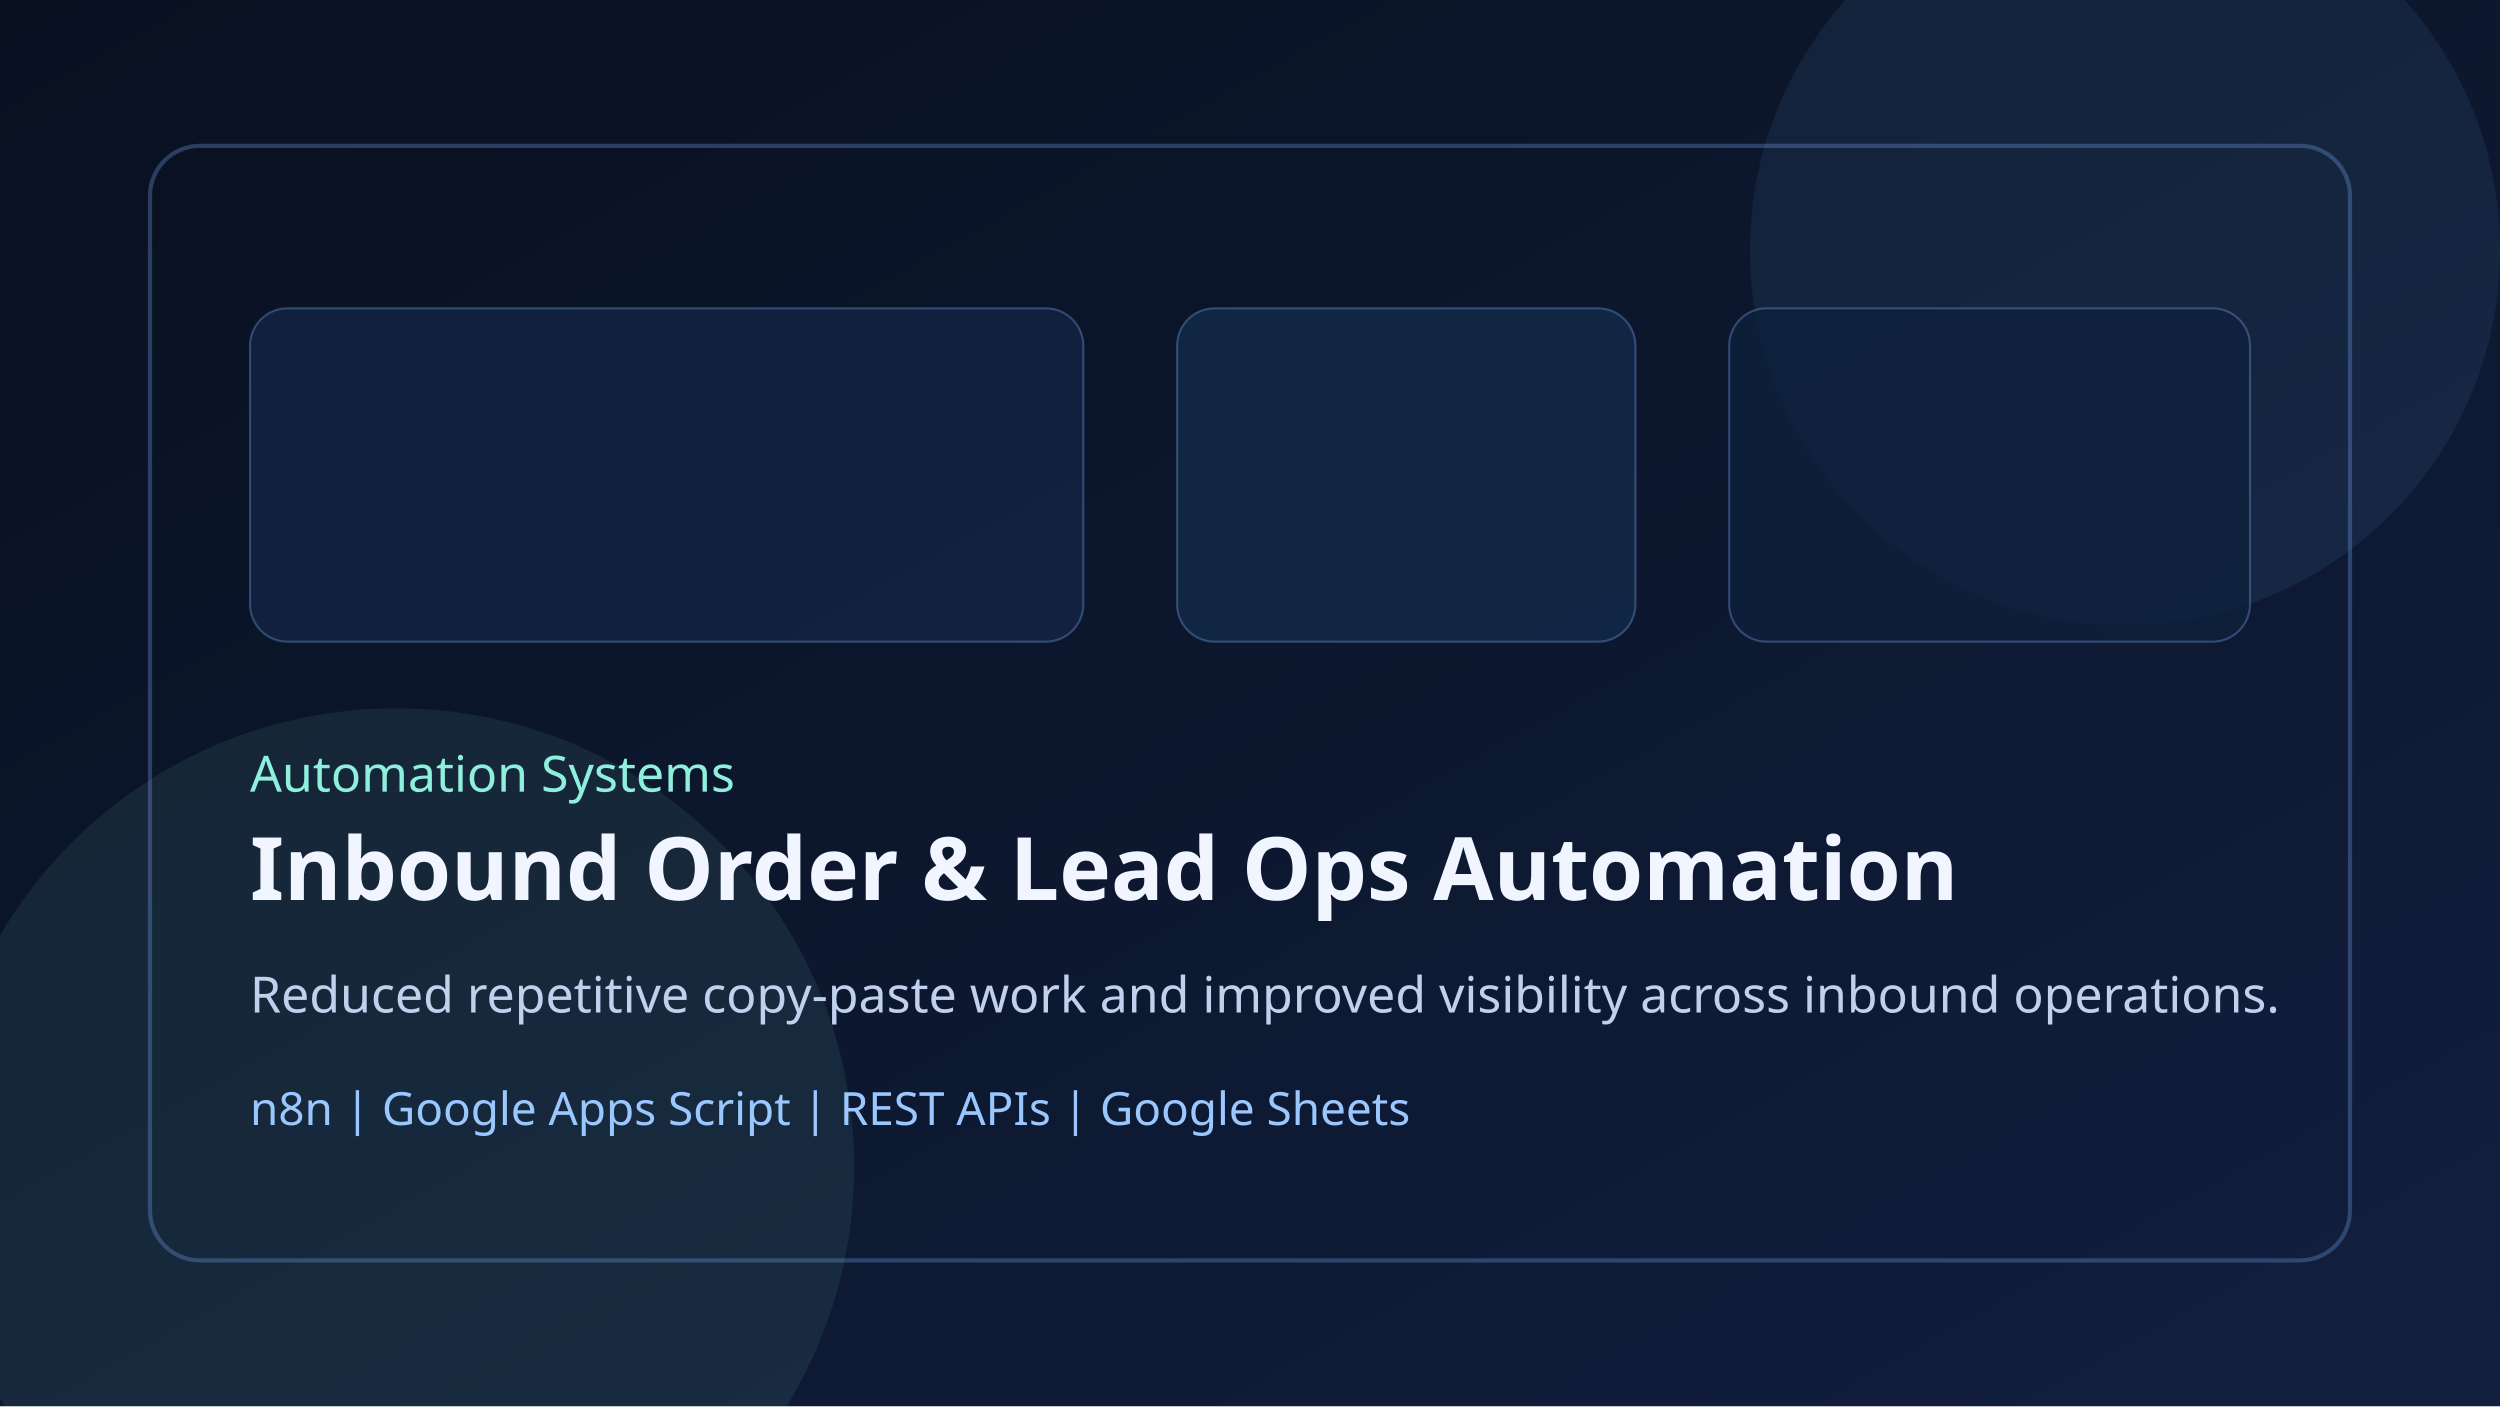
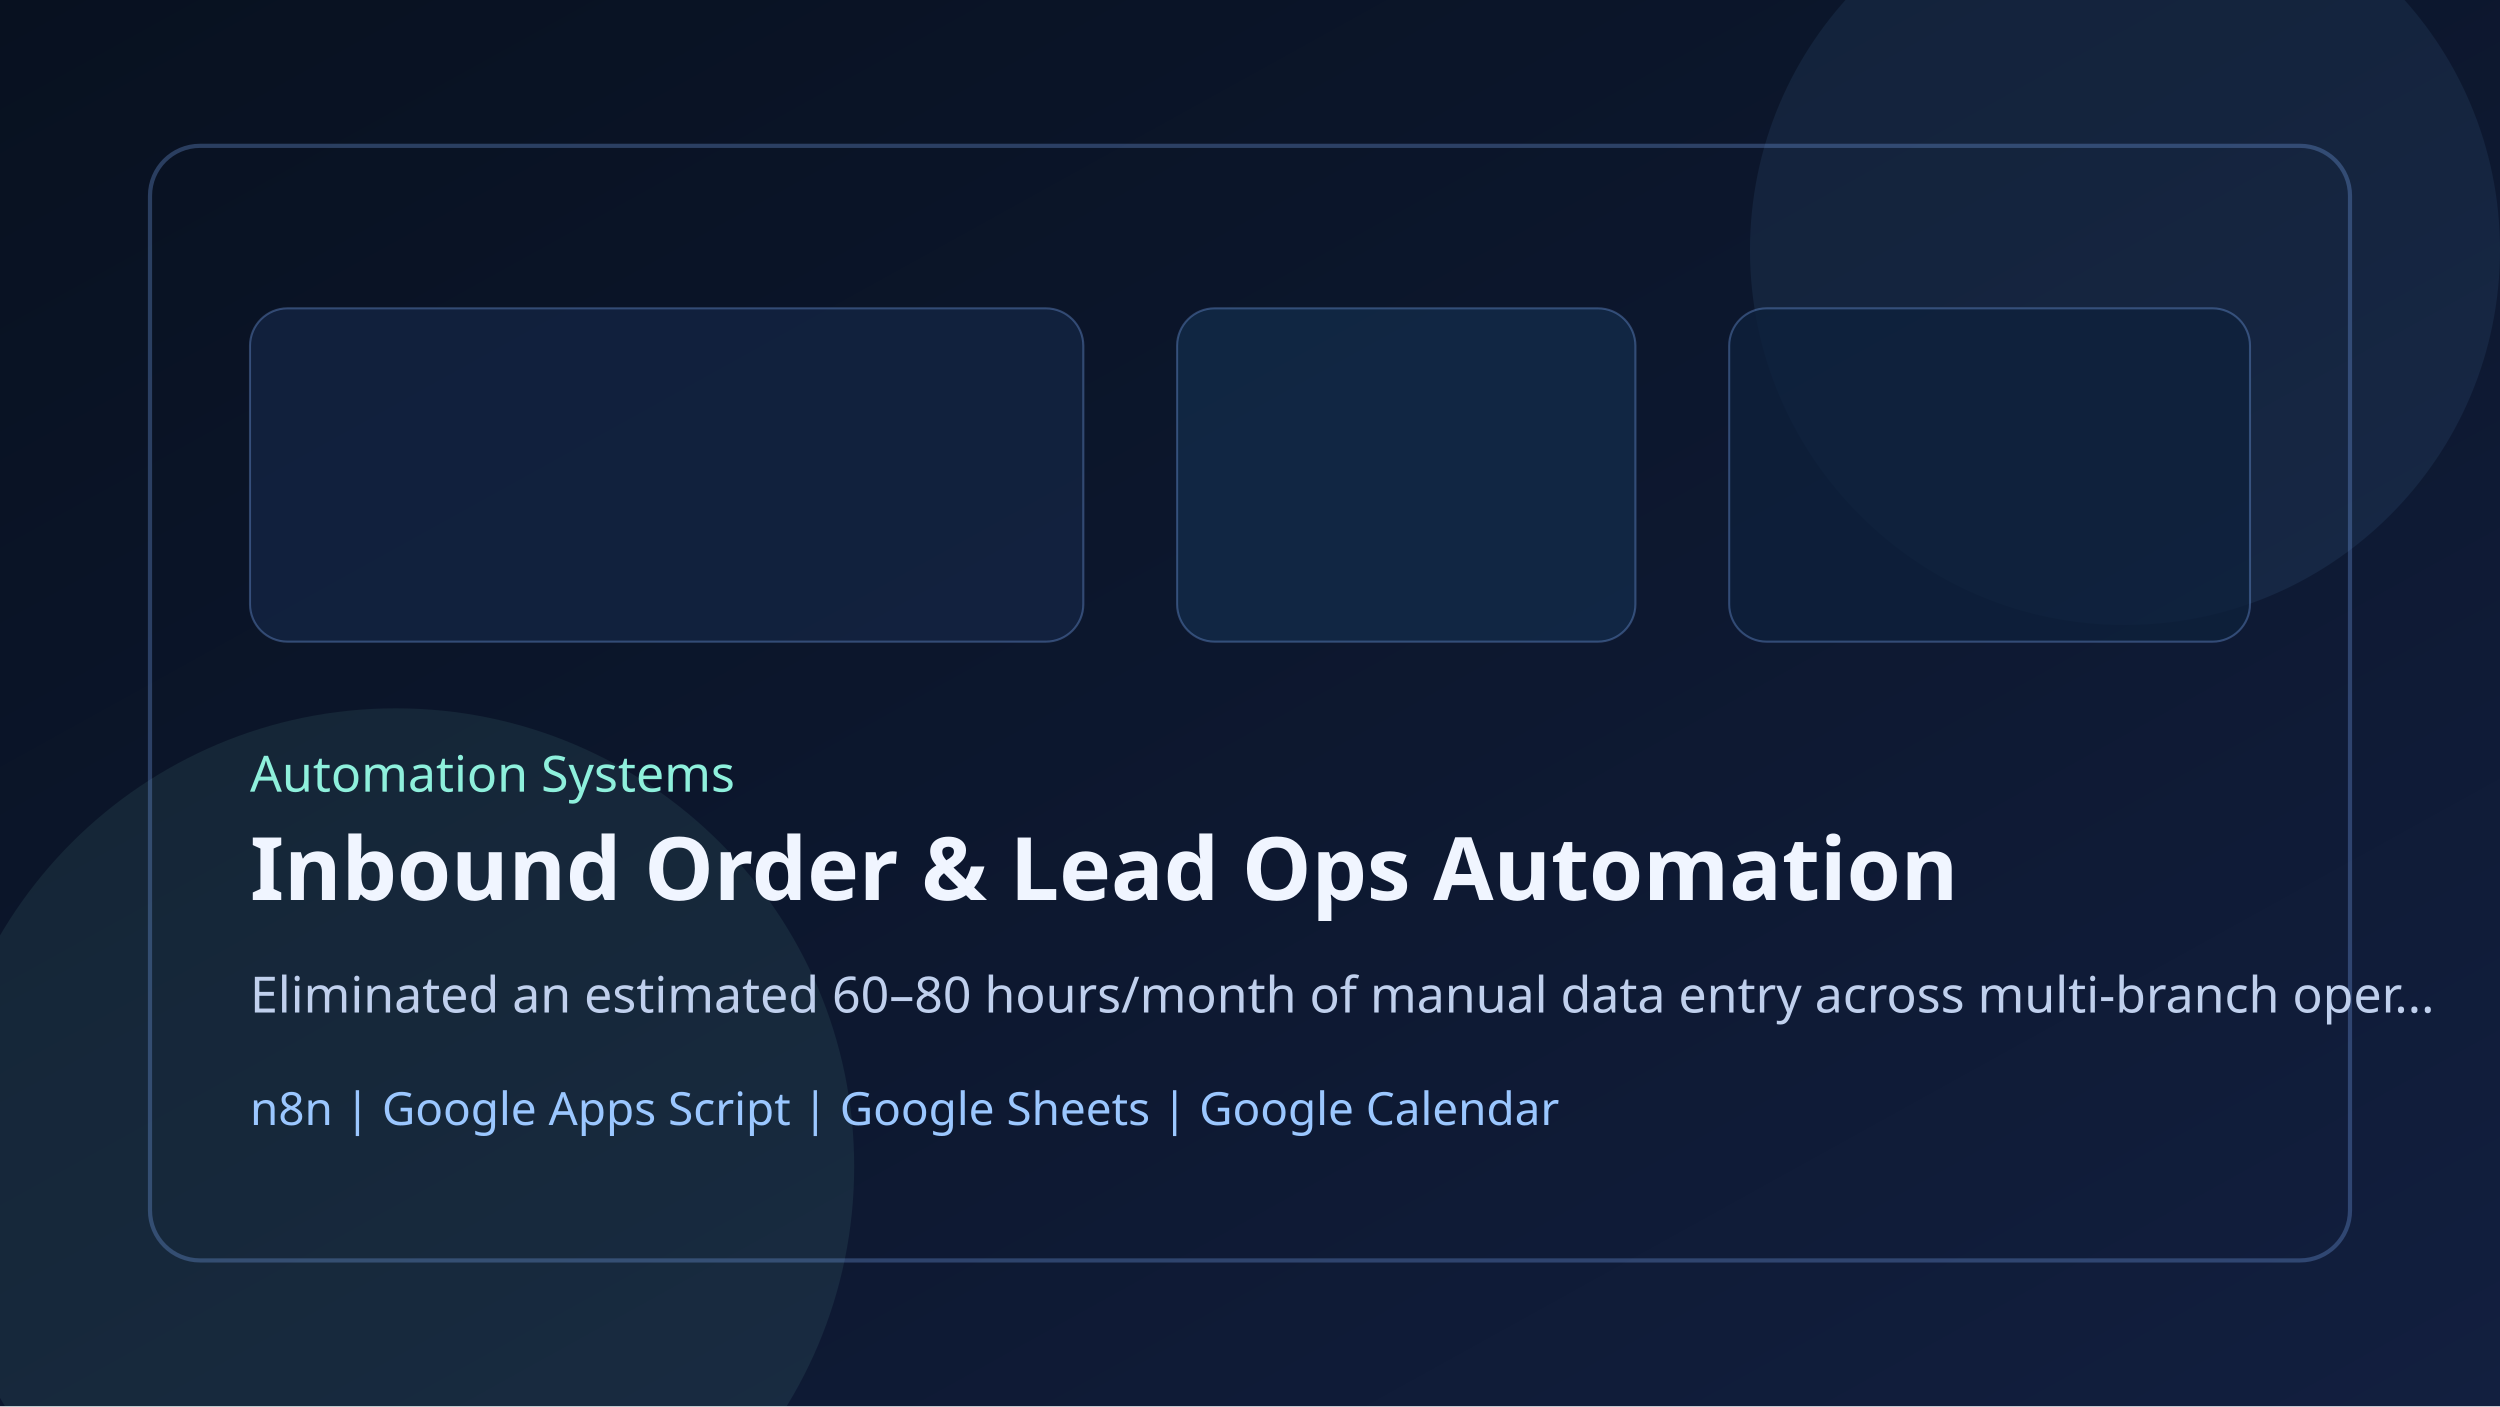
<svg xmlns="http://www.w3.org/2000/svg" width="1200" height="675" viewBox="0 0 1200 675" role="img" aria-labelledby="title desc">
  <defs>
    <linearGradient id="bg" x1="0" y1="0" x2="1" y2="1">
      <stop offset="0%" stop-color="#081120" />
      <stop offset="55%" stop-color="#0d1830" />
      <stop offset="100%" stop-color="#121f3f" />
    </linearGradient>
    <linearGradient id="accent" x1="0" y1="0" x2="1" y2="0">
      <stop offset="0%" stop-color="#79c4ff" />
      <stop offset="100%" stop-color="#8ef0dc" />
    </linearGradient>
  </defs>
  <rect width="1200" height="675" fill="url(#bg)" />
  <circle cx="1020" cy="120" r="180" fill="rgba(120,196,255,0.08)" />
  <circle cx="190" cy="560" r="220" fill="rgba(142,240,220,0.08)" />
  <rect x="72" y="70" width="1056" height="535" rx="24" fill="none" stroke="rgba(130,175,255,0.28)" stroke-width="2" />
  <rect x="120" y="148" width="400" height="160" rx="18" fill="rgba(20,36,67,0.78)" stroke="rgba(130,175,255,0.32)" />
  <rect x="565" y="148" width="220" height="160" rx="18" fill="rgba(18,43,74,0.78)" stroke="rgba(130,175,255,0.32)" />
  <rect x="830" y="148" width="250" height="160" rx="18" fill="rgba(14,33,60,0.78)" stroke="rgba(130,175,255,0.32)" />
  <path d="M520 228h45" stroke="url(#accent)" stroke-width="5" stroke-linecap="round" />
  <path d="M785 228h45" stroke="url(#accent)" stroke-width="5" stroke-linecap="round" />
  <text x="120" y="380" fill="#8ef0dc" font-size="24" font-family="'Segoe UI', Tahoma, sans-serif">Automation Systems</text>
  <text x="120" y="432" fill="#f0f5ff" font-size="42" font-family="'Segoe UI', Tahoma, sans-serif" font-weight="700">Inbound Order &amp; Lead Ops Automation</text>
-   <text x="120" y="486" fill="#c0d0ed" font-size="24" font-family="'Segoe UI', Tahoma, sans-serif">Reduced repetitive copy-paste work and improved visibility across inbound operations.</text>
-   <text x="120" y="540" fill="#9bc7ff" font-size="22" font-family="'Segoe UI', Tahoma, sans-serif">n8n | Google Apps Script | REST APIs | Google Sheets</text>
+   <text x="120" y="486" fill="#c0d0ed" font-size="24" font-family="'Segoe UI', Tahoma, sans-serif">Eliminated an estimated 60–80 hours/month of manual data entry across multi-branch oper...</text>
+   <text x="120" y="540" fill="#9bc7ff" font-size="22" font-family="'Segoe UI', Tahoma, sans-serif">n8n | Google Apps Script | Google Sheets | Google Calendar</text>
</svg>
